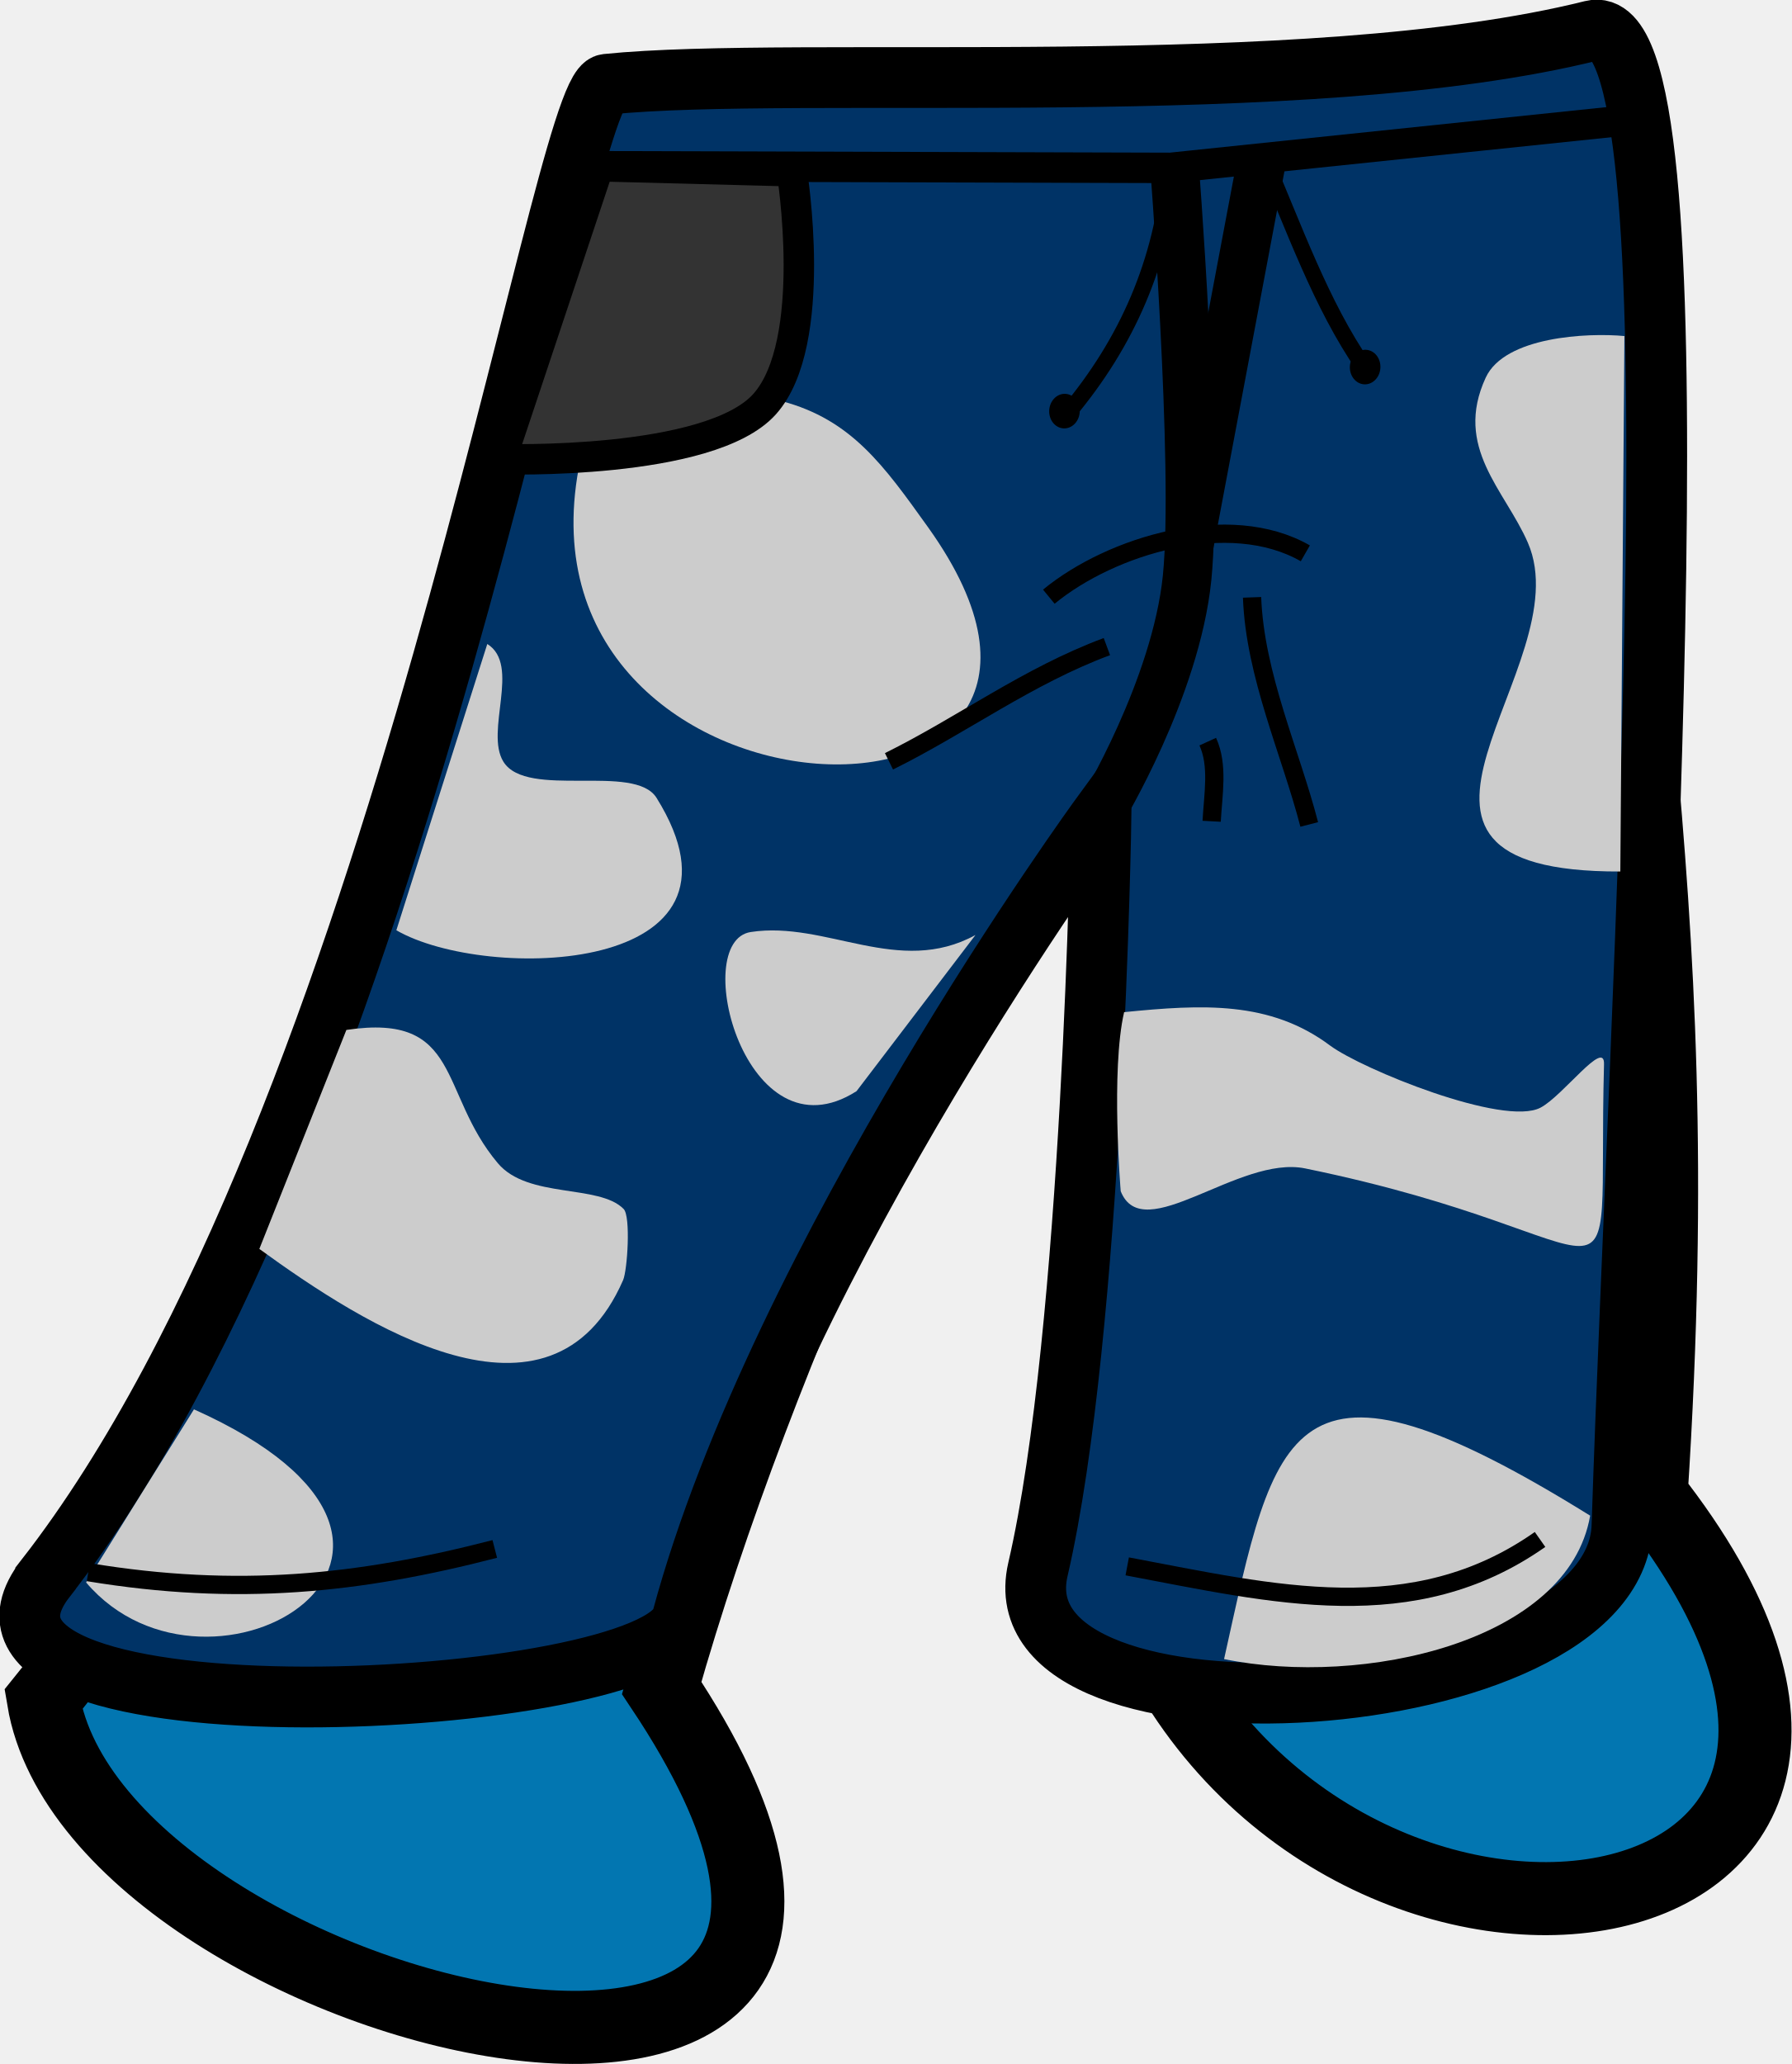
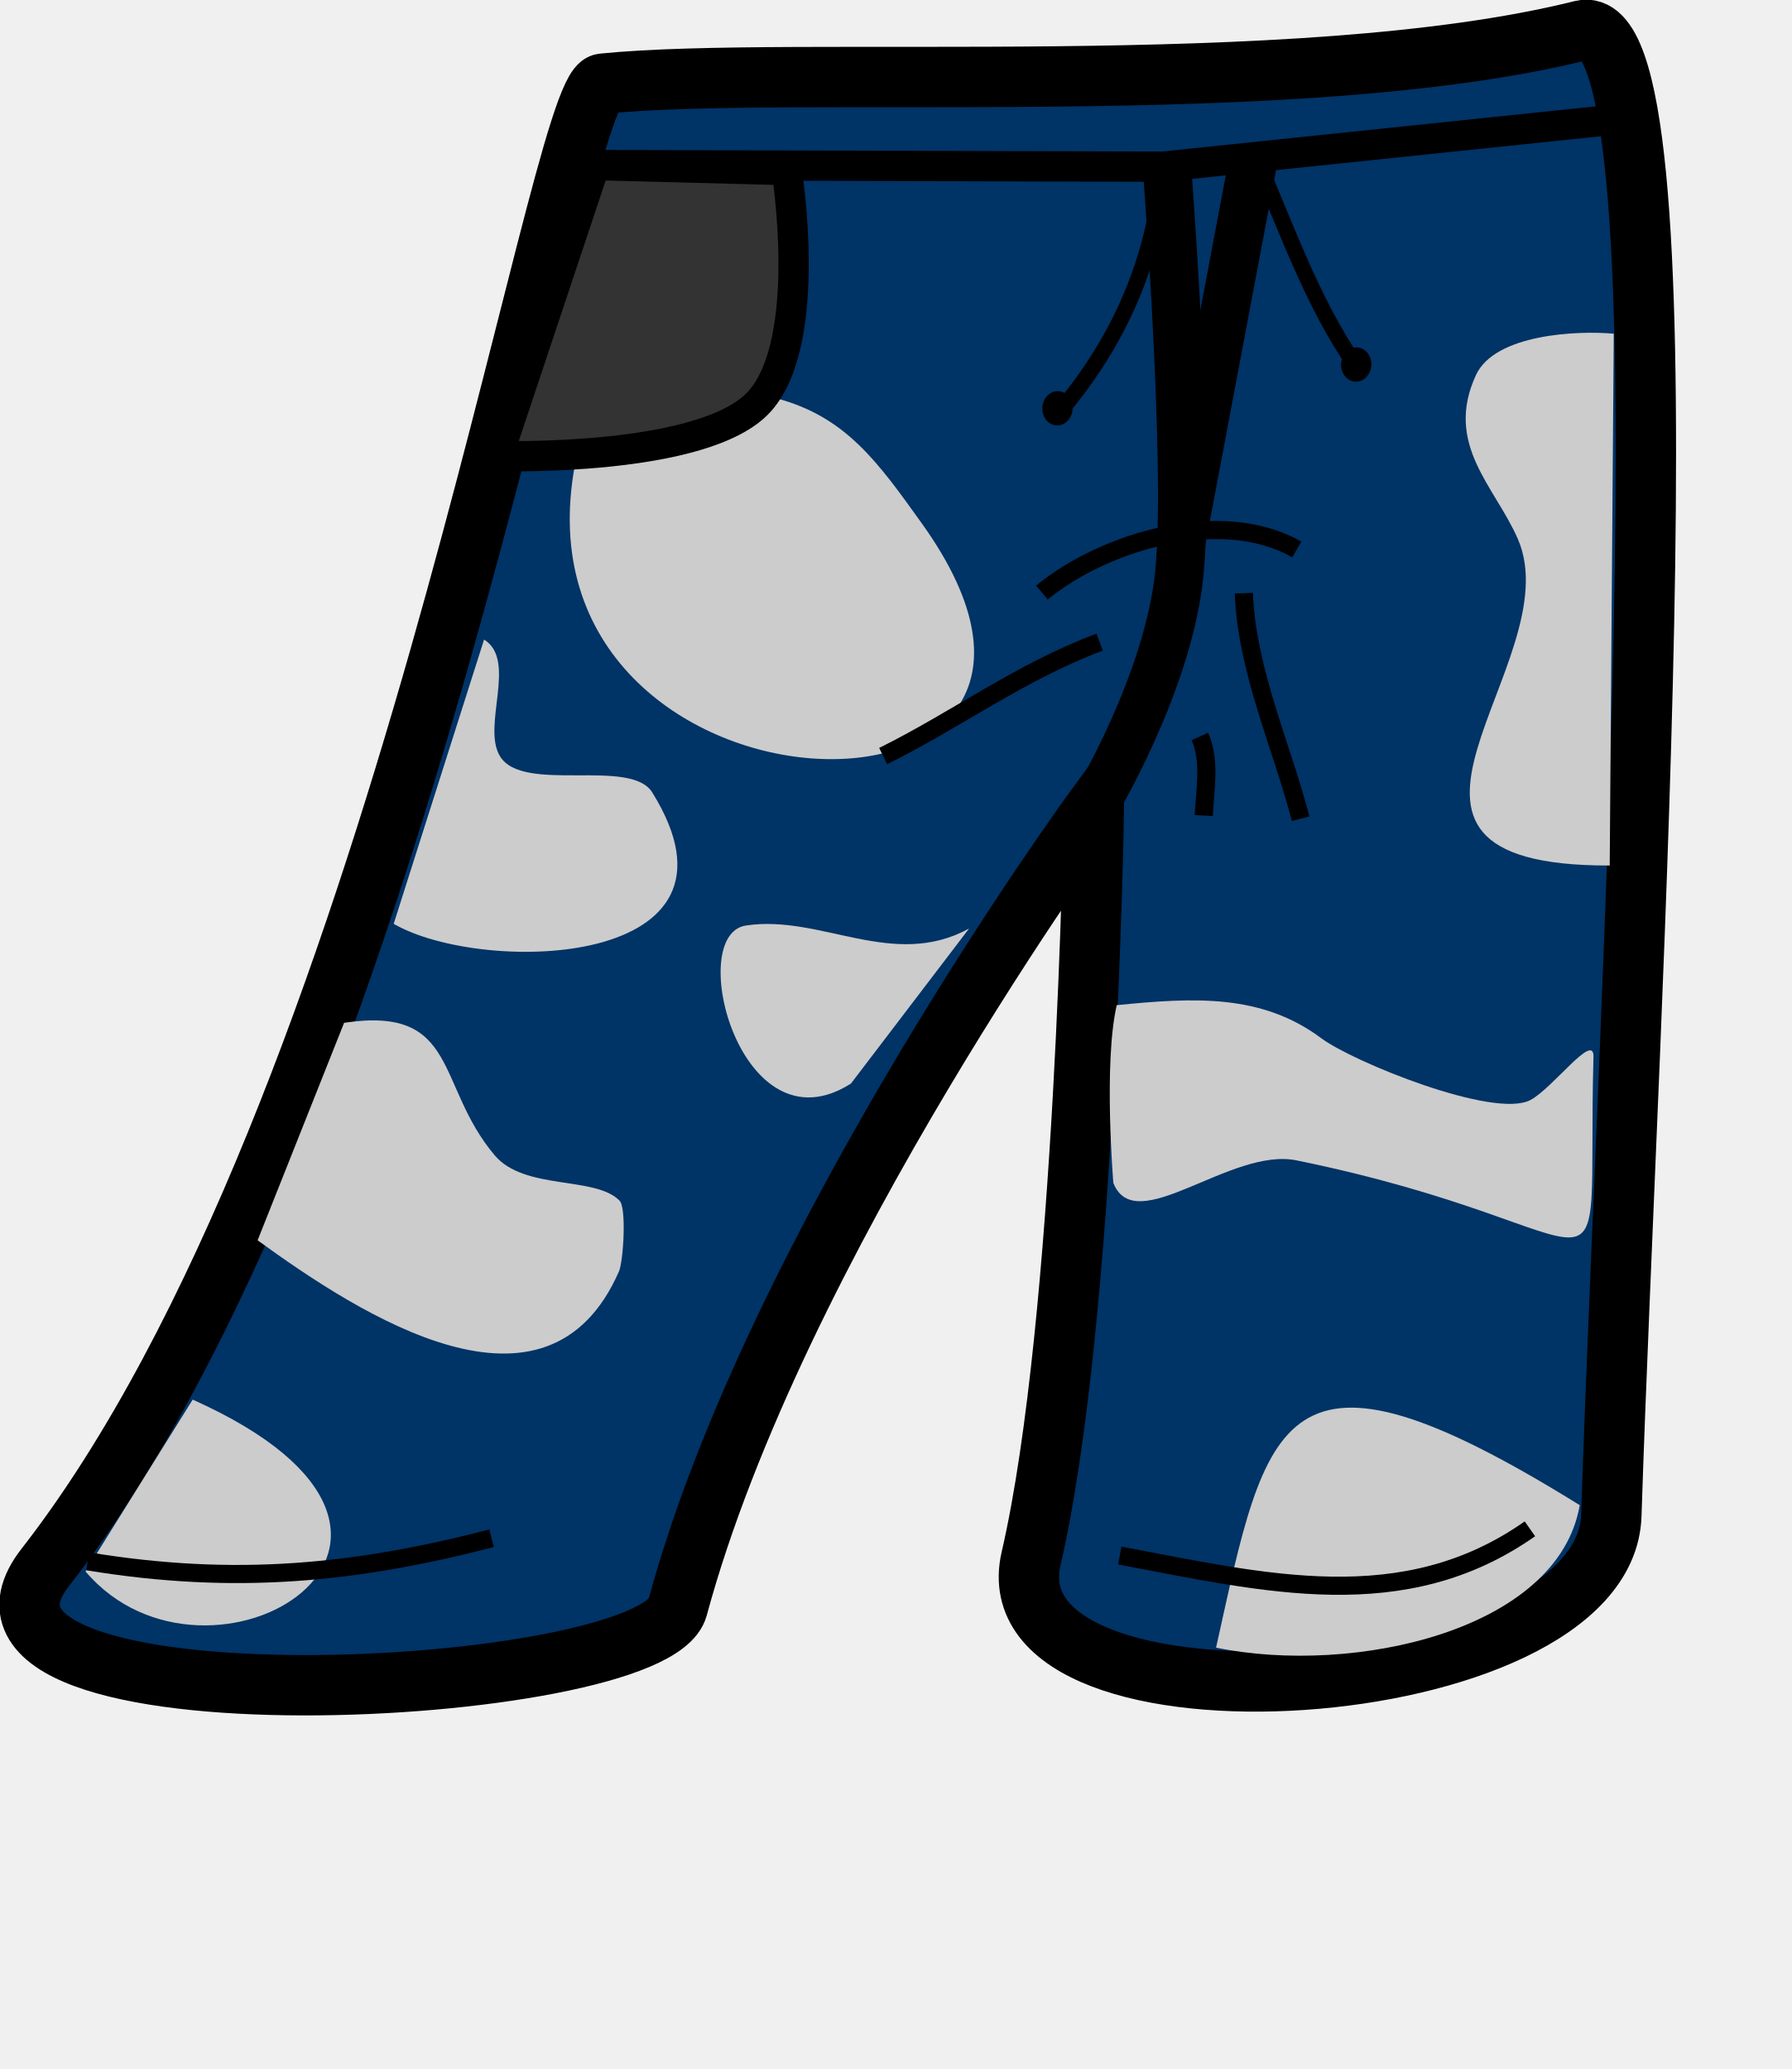
- <svg xmlns="http://www.w3.org/2000/svg" id="svg2007" version="1.1" viewBox="0 0 29.433 33.901" height="33.901mm" width="29.433mm">
-   <defs id="defs2001" />
-   <g transform="translate(1.33543,0.1974284)" id="layer1">
-     <path style="opacity:1;fill:#ffffff;fill-opacity:1;stroke:none;stroke-width:1.2;stroke-linecap:butt;stroke-linejoin:miter;stroke-miterlimit:4;stroke-dasharray:none;stroke-opacity:1" d="m 24.891,0.662 c 0.124,9.51 1.596,13.003 0.898,23.699 5.989,7.622 -5.466,9.257 -8.457,1.795 0,-4.947 0.061,-10.809 0.047,-15.733 -3.052,4.578 -6.272,11.542 -7.843,17.103 6.067,9.1 -9.274,5.51 -10.158,0.189 C 4.467,21.452 8.834,8.602 9.445,0.762 15.619,0.577 18.188,0.706 24.891,0.662 Z" id="path831-5" />
-     <path style="fill:#0276b1;fill-opacity:1;stroke:none;stroke-width:0.265px;stroke-linecap:butt;stroke-linejoin:miter;stroke-opacity:1" d="m 8.883,1.352 c -0.528,2.533 6.447,6.512 8.92,7.985 4.741,-1.551 7.056,-4.215 7.607,-7.654 0.551,-3.439 0.378,22.679 0.378,22.679 0,0 2.679,4.233 0.567,5.764 -2.112,1.531 -7.638,-0.211 -9.024,-3.969 C 15.945,22.398 17.804,9.337 17.804,9.337 L 9.535,27.527 c 0,0 2.808,4.177 0.331,5.764 C 7.389,34.878 -1.937,29.548 -0.623,27.716 2.639,23.17 7.646,9.36 7.646,9.36 c 0,0 1.765,-10.542 1.238,-8.008 z" id="path857" />
-     <path style="display:inline;opacity:1;fill:none;fill-opacity:1;stroke:#000000;stroke-width:1.2;stroke-linecap:butt;stroke-linejoin:miter;stroke-miterlimit:4;stroke-dasharray:none;stroke-opacity:1" d="m 24.891,0.662 c -0.051,9.156 1.596,13.003 0.898,23.699 5.989,7.622 -5.466,9.257 -8.457,1.795 0,-4.947 0.061,-10.809 0.047,-15.733 C 14.327,15.001 11.107,21.965 9.535,27.527 15.602,36.627 0.261,33.037 -0.623,27.716 4.467,21.452 9.331,7.681 9.445,0.762" id="path831" />
-   </g>
-   <g transform="translate(1.33543,0.1974284)" style="display:inline" id="layer2">
-     <path id="path2567" d="M -0.586,25.725 C 5.279,18.201 7.869,1.265 8.63,1.187 11.785,0.864 20.108,1.483 24.82,0.306 c 1.858,-0.464 0.772,15.87 0.491,24.56 -0.103,3.191 -10.317,3.824 -9.595,0.714 0.908,-3.914 1.037,-12.376 1.037,-12.376 0,0 -5.273,7.225 -6.882,13.186 -0.409,1.516 -12.638,2.134 -10.457,-0.664 z" style="fill:#003366;fill-opacity:1;stroke:#000000;stroke-width:0.998;stroke-linecap:butt;stroke-linejoin:miter;stroke-miterlimit:4;stroke-dasharray:none;stroke-opacity:1" />
-     <path id="path2616" d="m 6.67,10.38 c 0.555,0.346 -0.045,1.435 0.265,1.934 0.385,0.619 2.155,0.015 2.516,0.594 1.814,2.915 -2.802,3.026 -4.275,2.174" style="fill:#cccccc;fill-opacity:1;stroke:none;stroke-width:0.265px;stroke-linecap:butt;stroke-linejoin:miter;stroke-opacity:1" />
-     <path id="path2614" d="m 14.69,15.16 c -1.261,0.69 -2.455,-0.239 -3.692,-0.049 -1.013,0.155 -0.083,3.776 1.738,2.614" style="fill:#cccccc;fill-opacity:1;stroke:none;stroke-width:0.163px;stroke-linecap:butt;stroke-linejoin:miter;stroke-opacity:1" />
-     <path id="path2571" d="m 16.758,13.131 c 0,0 1.225,-2.019 1.409,-3.841 C 18.35,7.469 17.946,2.346 17.946,2.346" style="fill:none;stroke:#000000;stroke-width:0.8;stroke-linecap:butt;stroke-linejoin:miter;stroke-miterlimit:4;stroke-dasharray:none;stroke-opacity:1" />
-     <path id="path2573" d="M 18.19,8.816 19.409,2.349" style="fill:none;stroke:#000000;stroke-width:0.8;stroke-linecap:butt;stroke-linejoin:miter;stroke-miterlimit:4;stroke-dasharray:none;stroke-opacity:1" />
-     <path id="path2612" d="M 8.173,7.486 C 7.019,13.662 17.837,13.944 13.909,8.46 13.184,7.448 12.655,6.697 11.51,6.392" style="fill:#cccccc;fill-opacity:1;stroke:none;stroke-width:0.265px;stroke-linecap:butt;stroke-linejoin:miter;stroke-opacity:1" />
-     <path id="path2622" d="m 4.355,16.719 c 1.906,-0.286 1.509,1.029 2.489,2.19 0.495,0.587 1.659,0.338 2.066,0.751 0.119,0.121 0.062,1.006 -0.009,1.169 -1.189,2.716 -4.261,0.732 -5.976,-0.513" style="fill:#cccccc;fill-opacity:1;stroke:none;stroke-width:0.265px;stroke-linecap:butt;stroke-linejoin:miter;stroke-opacity:1" />
-     <path id="path2569" d="m 6.897,7.344 c 0,0 3.428,0.107 4.33,-0.905 0.902,-1.012 0.446,-3.824 0.446,-3.824 l -3.171,-0.082 z" style="fill:#333333;fill-opacity:1;stroke:#000000;stroke-width:0.5;stroke-linecap:butt;stroke-linejoin:miter;stroke-miterlimit:4;stroke-dasharray:none;stroke-opacity:1" />
-     <path id="path2579" d="m 8.501,2.533 9.392,0.027 7.378,-0.769" style="fill:none;stroke:#000000;stroke-width:0.5;stroke-linecap:butt;stroke-linejoin:miter;stroke-miterlimit:4;stroke-dasharray:none;stroke-opacity:1" />
-     <path id="path2598" d="M 15.895,9.603 C 16.922,8.759 18.861,8.175 20.109,8.891" style="fill:none;stroke:#000000;stroke-width:0.3;stroke-linecap:butt;stroke-linejoin:miter;stroke-miterlimit:4;stroke-dasharray:none;stroke-opacity:1" />
-     <path id="path2600" d="m 16.849,10.423 c -1.296,0.481 -2.381,1.291 -3.58,1.884" style="fill:none;stroke:#000000;stroke-width:0.3;stroke-linecap:butt;stroke-linejoin:miter;stroke-miterlimit:4;stroke-dasharray:none;stroke-opacity:1" />
-     <path id="path2602" d="m 19.234,9.614 c 0.046,1.276 0.636,2.557 0.939,3.73" style="fill:none;stroke:#000000;stroke-width:0.3;stroke-linecap:butt;stroke-linejoin:miter;stroke-miterlimit:4;stroke-dasharray:none;stroke-opacity:1" />
-     <path id="path2610" d="m 18.506,11.984 c 0.178,0.389 0.088,0.864 0.064,1.308" style="fill:none;stroke:#000000;stroke-width:0.3;stroke-linecap:butt;stroke-linejoin:miter;stroke-miterlimit:4;stroke-dasharray:none;stroke-opacity:1" />
-     <path id="path2618" d="m 25.351,5.322 c -0.606,-0.057 -1.966,0.008 -2.278,0.682 -0.532,1.149 0.315,1.846 0.692,2.713 0.89,2.046 -3.187,5.411 1.519,5.4" style="fill:#cccccc;fill-opacity:1;stroke:none;stroke-width:0.265px;stroke-linecap:butt;stroke-linejoin:miter;stroke-opacity:1" />
-     <path id="path2620" d="m 17.132,16.427 c 1.283,-0.128 2.395,-0.19 3.383,0.548 0.518,0.386 2.856,1.34 3.459,1.02 0.372,-0.197 1.053,-1.135 1.042,-0.714 -0.121,4.538 0.67,2.856 -4.909,1.713 -1.09,-0.224 -2.664,1.3 -3.031,0.374 0,0 -0.165,-1.986 0.056,-2.941 z" style="fill:#cccccc;fill-opacity:1;stroke:none;stroke-width:0.265px;stroke-linecap:butt;stroke-linejoin:miter;stroke-opacity:1" />
-     <path id="path2630" d="m 1.851,22.951 c 5.153,2.306 0.263,5.235 -1.772,2.843" style="fill:#cccccc;fill-opacity:1;stroke:none;stroke-width:0.265px;stroke-linecap:butt;stroke-linejoin:miter;stroke-opacity:1" />
-     <path id="path2624" d="M 0.115,25.625 C 2.566,26.03 4.558,25.822 6.793,25.244" style="fill:none;stroke:#000000;stroke-width:0.3;stroke-linecap:butt;stroke-linejoin:miter;stroke-miterlimit:4;stroke-dasharray:none;stroke-opacity:1" />
-     <path id="path2632" d="m 24.788,24.697 c -4.969,-3.085 -5.171,-1.439 -6.014,2.356 2.281,0.467 5.657,-0.284 6.014,-2.356 z" style="fill:#cccccc;fill-opacity:1;stroke:none;stroke-width:0.265px;stroke-linecap:butt;stroke-linejoin:miter;stroke-opacity:1" />
-     <path id="path2626" d="m 17.183,25.53 c 2.402,0.452 4.694,1.026 6.782,-0.442" style="fill:none;stroke:#000000;stroke-width:0.3;stroke-linecap:butt;stroke-linejoin:miter;stroke-miterlimit:4;stroke-dasharray:none;stroke-opacity:1" />
-     <g transform="rotate(3.046563,32.0597,-17.87505)" id="g2657">
-       <path style="fill:none;stroke:#000000;stroke-width:0.265px;stroke-linecap:butt;stroke-linejoin:miter;stroke-opacity:1" d="m 18.999,3.283 c -0.048,1.555 -0.562,2.903 -1.46,4.1" id="path2604" />
-       <ellipse style="opacity:1;fill:#000000;fill-opacity:1;stroke:none;stroke-width:0.313;stroke-miterlimit:4;stroke-dasharray:none;stroke-opacity:1" id="path2634" cx="17.473" cy="7.366" rx="0.251" ry="0.284" />
+ <svg xmlns="http://www.w3.org/2000/svg" width="100%" height="100%" viewBox="0 0 84 97" version="1.1" xml:space="preserve" style="fill-rule:evenodd;clip-rule:evenodd;">
+   <g id="Re-ink" transform="matrix(1,0,0,1,3.78547,0.55964)">
+     <path id="path2567" d="M-1.662,72.921C14.964,51.595 22.307,3.585 24.463,3.364C33.407,2.449 56.999,4.204 70.357,0.868C75.623,-0.447 72.545,45.854 71.748,70.486C71.456,79.53 42.504,81.325 44.549,72.509C47.121,61.414 47.489,37.426 47.489,37.426C47.489,37.426 32.541,57.906 27.979,74.804C26.819,79.101 -7.846,80.853 -1.662,72.921Z" style="fill:rgb(0,51,102);fill-rule:nonzero;stroke:black;stroke-width:2.83px;" />
+     <path id="path2616" d="M18.906,29.424C20.48,30.405 18.779,33.492 19.658,34.905C20.749,36.659 25.767,34.949 26.788,36.59C31.93,44.854 18.845,45.167 14.669,42.752" style="fill:rgb(204,204,204);fill-rule:nonzero;" />
+     <path id="path2614" d="M41.642,42.972C38.066,44.929 34.683,42.295 31.176,42.832C28.305,43.272 30.94,53.534 36.104,50.24" style="fill:rgb(204,204,204);fill-rule:nonzero;" />
+     <path id="path2571" d="M47.503,37.223C47.503,37.223 50.975,31.5 51.496,26.335C52.017,21.171 50.87,6.651 50.87,6.651" style="fill:none;fill-rule:nonzero;stroke:black;stroke-width:2.27px;" />
+     <path id="path2573" d="M51.561,24.992L55.018,6.658" style="fill:none;fill-rule:nonzero;stroke:black;stroke-width:2.27px;" />
+     <path id="path2612" d="M23.168,21.22C19.896,38.728 50.562,39.526 39.428,23.982C37.373,21.113 35.873,18.985 32.627,18.119" style="fill:rgb(204,204,204);fill-rule:nonzero;" />
+     <path id="path2622" d="M12.345,47.392C17.748,46.58 16.622,50.31 19.401,53.601C20.805,55.265 24.103,54.558 25.256,55.729C25.593,56.071 25.433,58.581 25.231,59.043C21.862,66.743 13.152,61.118 8.29,57.589" style="fill:rgb(204,204,204);fill-rule:nonzero;" />
+     <path id="path2569" d="M19.55,20.819C19.55,20.819 29.267,21.122 31.824,18.253C34.382,15.384 33.088,7.413 33.088,7.413L24.098,7.18L19.55,20.819Z" style="fill:rgb(51,51,51);fill-rule:nonzero;stroke:black;stroke-width:1.42px;" />
+     <path id="path2579" d="M24.098,7.18L50.721,7.255L71.636,5.075" style="fill:none;fill-rule:nonzero;stroke:black;stroke-width:1.42px;" />
+     <path id="path2598" d="M45.057,27.221C47.968,24.828 53.463,23.172 57.002,25.202" style="fill:none;fill-rule:nonzero;stroke:black;stroke-width:0.85px;" />
+     <path id="path2600" d="M47.762,29.546C44.089,30.911 41.013,33.206 37.615,34.886" style="fill:none;fill-rule:nonzero;stroke:black;stroke-width:0.85px;" />
+     <path id="path2602" d="M54.522,27.251C54.654,30.868 56.325,34.498 57.184,37.824" style="fill:none;fill-rule:nonzero;stroke:black;stroke-width:0.85px;" />
+     <path id="path2610" d="M52.458,33.969C52.962,35.072 52.707,36.417 52.64,37.677" style="fill:none;fill-rule:nonzero;stroke:black;stroke-width:0.85px;" />
+     <path id="path2618" d="M71.861,15.086C70.142,14.926 66.288,15.11 65.404,17.019C63.896,20.275 66.296,22.251 67.366,24.71C69.89,30.51 58.333,40.049 71.672,40.018" style="fill:rgb(204,204,204);fill-rule:nonzero;" />
+     <path id="path2620" d="M48.563,46.565C52.2,46.201 55.352,46.027 58.154,48.118C59.621,49.214 66.25,51.916 67.957,51.011C69.012,50.452 70.942,47.794 70.91,48.987C70.568,61.851 72.809,57.084 56.995,53.842C53.905,53.208 49.445,57.527 48.404,54.902C48.404,54.902 47.935,49.272 48.563,46.565L48.563,46.565Z" style="fill:rgb(204,204,204);fill-rule:nonzero;" />
+     <path id="path2630" d="M5.247,65.058C19.854,71.595 5.994,79.898 0.224,73.116" style="fill:rgb(204,204,204);fill-rule:nonzero;" />
+     <path id="path2624" d="M0.326,72.638C7.274,73.785 12.92,73.195 19.256,71.559" style="fill:none;fill-rule:nonzero;stroke:black;stroke-width:0.85px;" />
+     <path id="path2632" d="M70.266,70.006C56.179,61.261 55.609,65.928 53.219,76.686C59.684,78.01 69.256,75.88 70.266,70.006Z" style="fill:rgb(204,204,204);fill-rule:nonzero;" />
+     <path id="path2626" d="M48.707,72.368C55.516,73.649 62.013,75.276 67.931,71.115" style="fill:none;fill-rule:nonzero;stroke:black;stroke-width:0.85px;" />
+     <g id="g2657" transform="matrix(0.998587,0.0531475,-0.0531475,0.998587,-2.56451,-4.90154)">
+       <path id="path2604" d="M53.856,9.307C53.72,13.714 52.262,17.537 49.718,20.929" style="fill:none;fill-rule:nonzero;stroke:black;stroke-width:0.75px;" />
+       <ellipse id="path2634" cx="49.529" cy="20.881" rx="0.71" ry="0.805" />
    </g>
-     <g transform="rotate(3.046563,32.0597,-17.87505)" id="g2653">
-       <path style="fill:none;stroke:#000000;stroke-width:0.265px;stroke-linecap:butt;stroke-linejoin:miter;stroke-opacity:1" d="m 20.502,2.993 c 0.562,1.125 1.084,2.405 1.849,3.388" id="path2606" />
-       <ellipse style="opacity:1;fill:#000000;fill-opacity:1;stroke:none;stroke-width:0.313;stroke-miterlimit:4;stroke-dasharray:none;stroke-opacity:1" id="path2634-8" cx="22.367" cy="6.381" rx="0.251" ry="0.284" />
+     <g id="g2653" transform="matrix(0.998587,0.0531475,-0.0531475,0.998587,-2.56451,-4.90154)">
+       <path id="path2606" d="M58.115,8.483C59.708,11.672 61.187,15.3 63.356,18.088" style="fill:none;fill-rule:nonzero;stroke:black;stroke-width:0.75px;" />
+       <ellipse id="path2634-8" cx="63.403" cy="18.088" rx="0.71" ry="0.805" />
    </g>
  </g>
</svg>
